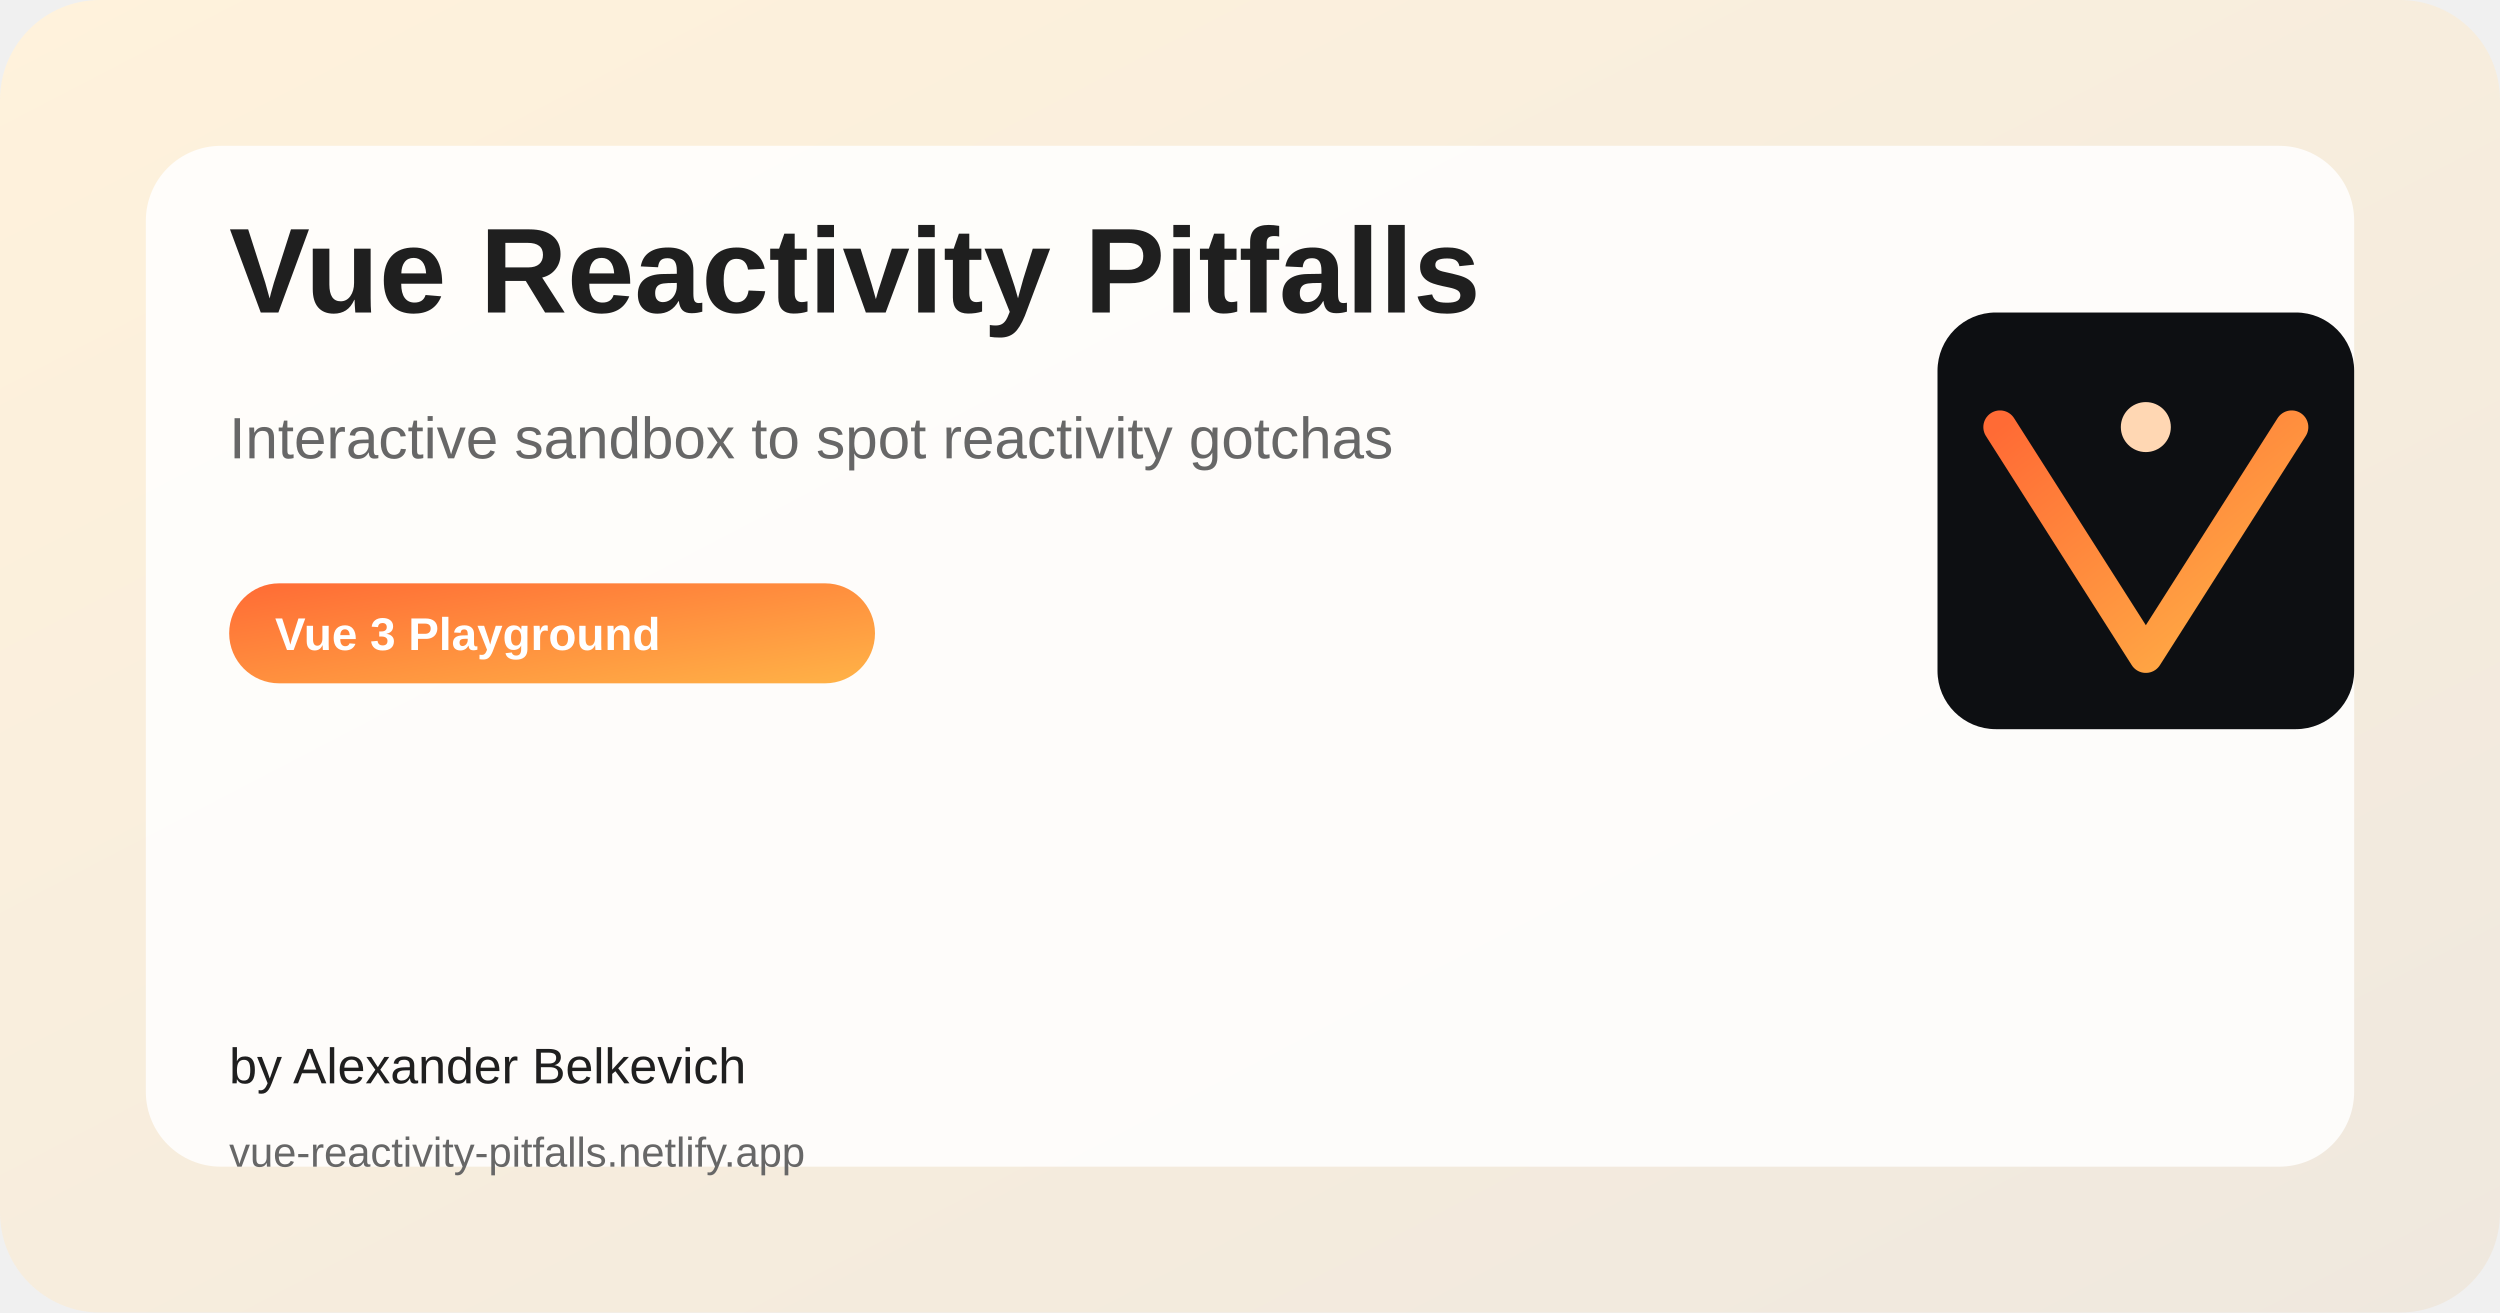
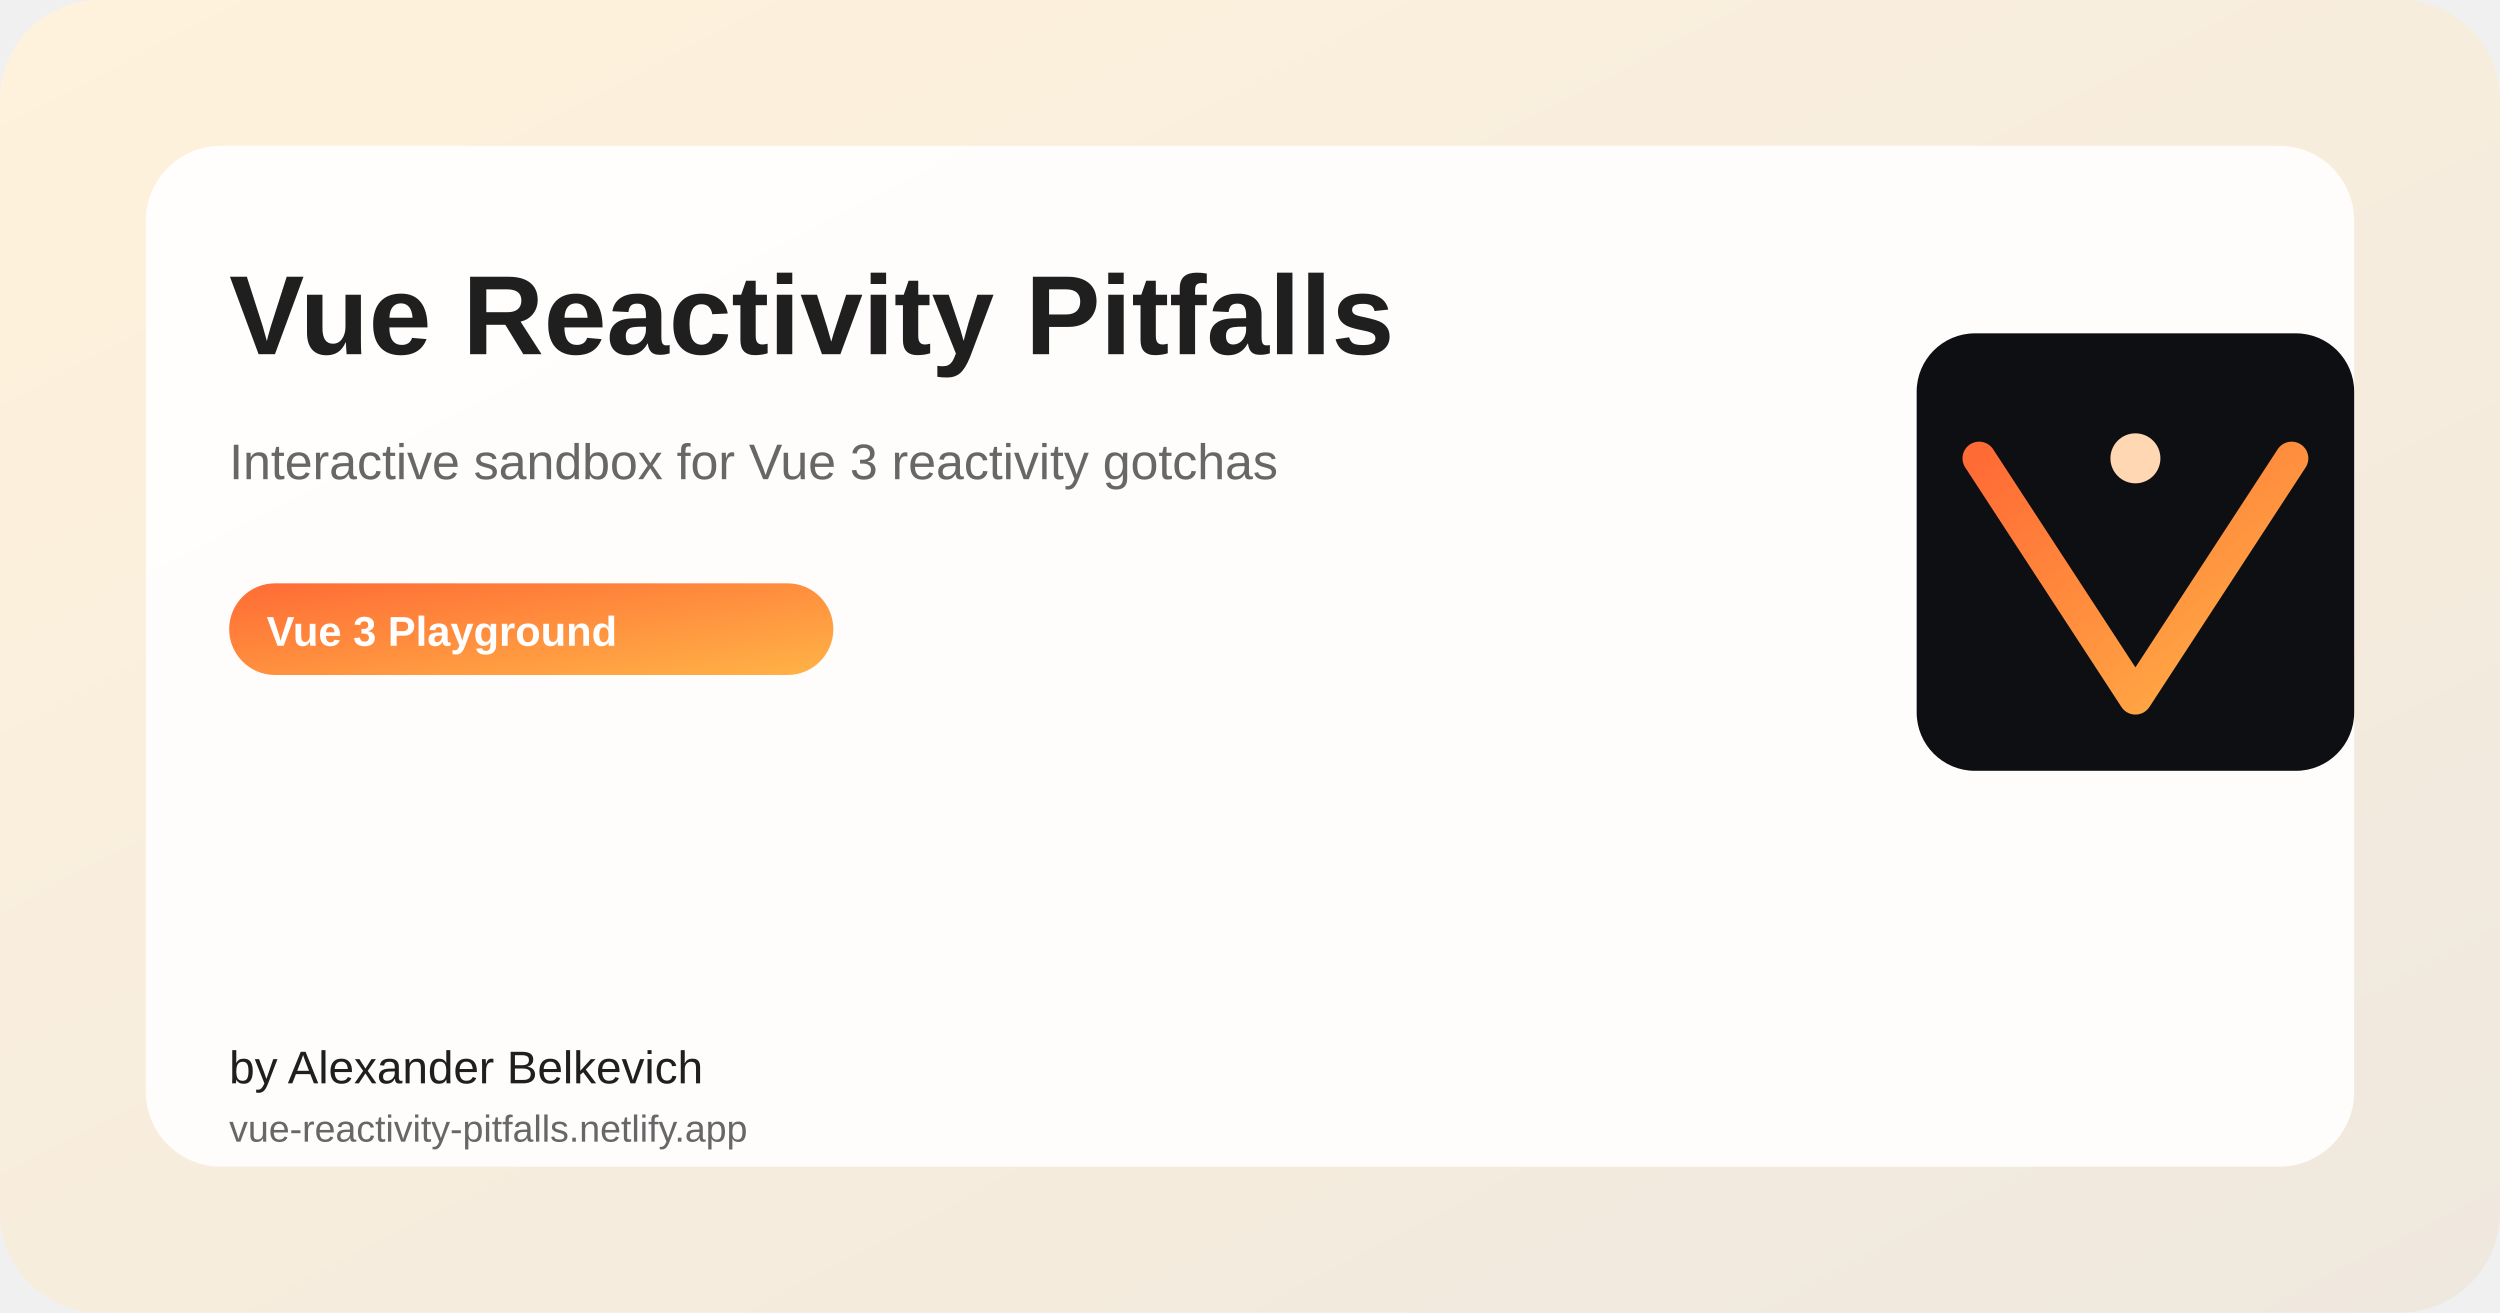
<svg xmlns="http://www.w3.org/2000/svg" width="1200" height="630" viewBox="0 0 1200 630" role="img" aria-label="Vue Reactivity Pitfalls">
  <defs>
    <linearGradient id="bg" x1="0" y1="0" x2="1" y2="1">
      <stop offset="0" stop-color="#fff2dc" />
      <stop offset="1" stop-color="#efe8de" />
    </linearGradient>
    <linearGradient id="accent" x1="0" y1="0" x2="1" y2="1">
      <stop offset="0" stop-color="#ff6b35" />
      <stop offset="1" stop-color="#ffb347" />
    </linearGradient>
  </defs>
  <rect width="1200" height="630" rx="48" fill="url(#bg)" />
-   <rect x="70" y="70" width="1060" height="490" rx="36" fill="#ffffff" opacity="0.85" />
-   <g transform="translate(110 150)">
-     <text x="0" y="0" font-family="Manrope, Arial, sans-serif" font-size="58" font-weight="700" fill="#1f1f1f">
+   <rect x="70" y="70" width="1060" height="490" rx="36" fill="#ffffff" opacity="0.9" />
+   <g transform="translate(110 170)" font-family="Arial, Helvetica, sans-serif">
+     <text x="0" y="0" font-size="54" font-weight="700" fill="#1f1f1f">
      Vue Reactivity Pitfalls
    </text>
-     <text x="0" y="70" font-family="Manrope, Arial, sans-serif" font-size="28" font-weight="400" fill="#676767">
-       Interactive sandbox to spot reactivity gotchas
+     <text x="0" y="60" font-size="24" font-weight="400" fill="#676767">
+       Interactive sandbox for Vue 3 reactivity gotchas
    </text>
-     <g transform="translate(0 130)">
-       <rect x="0" y="0" width="310" height="48" rx="24" fill="url(#accent)" />
-       <text x="22" y="32" font-family="Manrope, Arial, sans-serif" font-size="22" font-weight="600" fill="#ffffff">
+     <g transform="translate(0 110)">
+       <rect x="0" y="0" width="290" height="44" rx="22" fill="url(#accent)" />
+       <text x="18" y="30" font-size="20" font-weight="600" fill="#ffffff">
        Vue 3 Playground
      </text>
    </g>
  </g>
-   <g transform="translate(930 150)">
-     <rect width="200" height="200" rx="28" fill="#0d0f12" />
-     <path d="M30 55 L100 165 L170 55" fill="none" stroke="url(#accent)" stroke-width="16" stroke-linecap="round" stroke-linejoin="round" />
-     <circle cx="100" cy="55" r="12" fill="#ffd7b3" />
+   <g transform="translate(920 160)">
+     <rect width="210" height="210" rx="28" fill="#0d0f12" />
+     <path d="M30 60 L105 175 L180 60" fill="none" stroke="url(#accent)" stroke-width="16" stroke-linecap="round" stroke-linejoin="round" />
+     <circle cx="105" cy="60" r="12" fill="#ffd7b3" />
  </g>
-   <text x="110" y="520" font-family="Manrope, Arial, sans-serif" font-size="24" fill="#1f1f1f">
-     by Alexander Belkevich
-   </text>
-   <text x="110" y="560" font-family="Manrope, Arial, sans-serif" font-size="20" fill="#676767">
-     vue-reactivity-pitfalls.netlify.app
-   </text>
+   <g transform="translate(110 520)" font-family="Arial, Helvetica, sans-serif">
+     <text x="0" y="0" font-size="22" fill="#1f1f1f">by Alexander Belkevich</text>
+     <text x="0" y="28" font-size="18" fill="#676767">vue-reactivity-pitfalls.netlify.app</text>
+   </g>
</svg>
